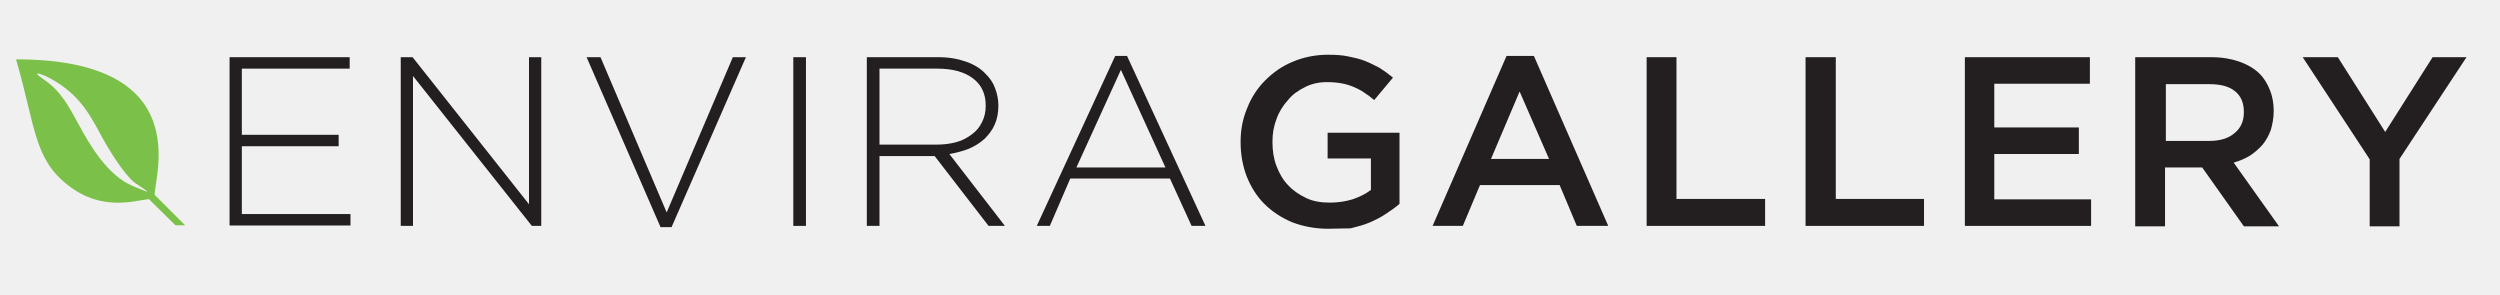
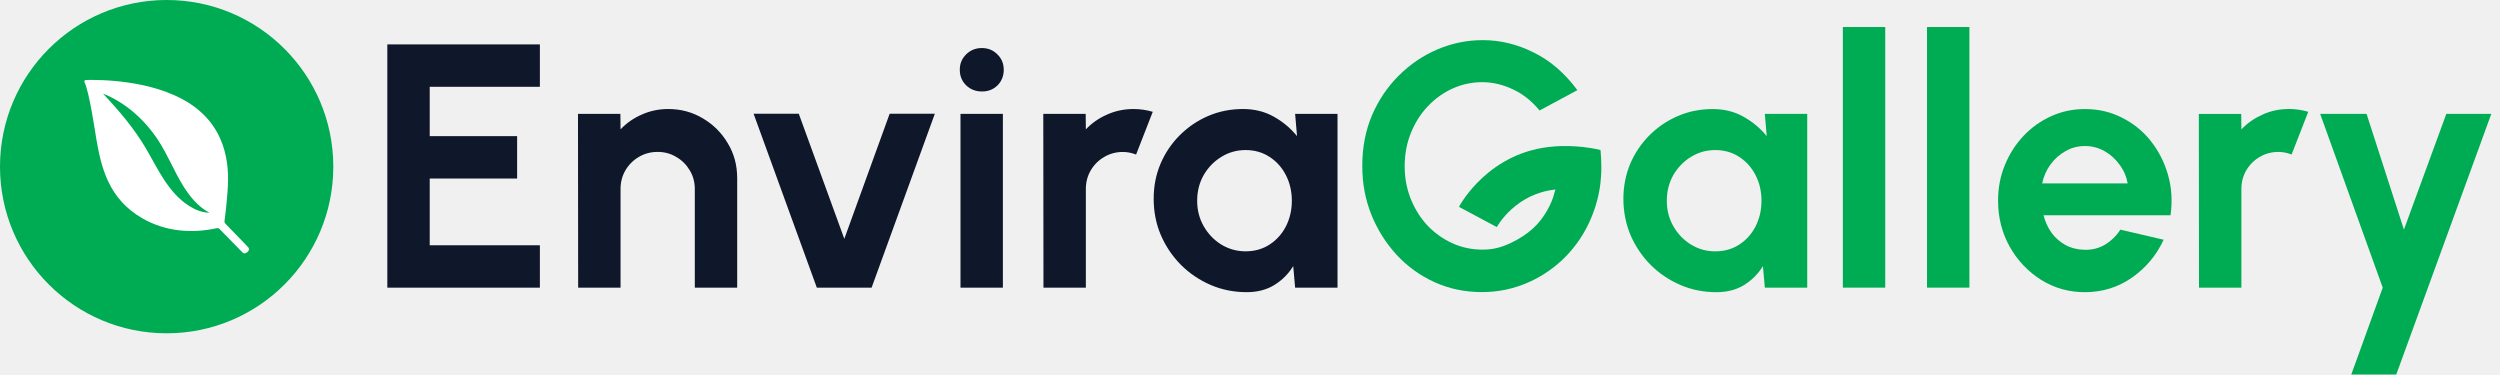
- <svg xmlns="http://www.w3.org/2000/svg" version="1.1" id="Layer_1" x="0px" y="0px" viewBox="0 0 612 72" style="enable-background:new 0 0 612 72;" xml:space="preserve">
-   <style type="text/css">
- 	.st0{fill:#7BC049;}
- 	.st1{fill:#231F20;}
- </style>
-   <g transform="matrix(0.942465,0,0,0.942465,4.40232,15.7483)">
-     <path class="st0" d="M21.5,18.3c2.2,4.1,6.2,10.5,8.9,12.5c2.8,2,5.8,3.5-0.6,0.8c-6.4-2.7-11-10.3-14.1-16.1   C13.3,11.1,11.2,7,6.8,4C2.4,1,7.3,3.1,7.3,3.1C15.4,7.1,18.4,12.5,21.5,18.3 M13,31.4c8.8,6.9,17.2,4,21,3.6l6.9,6.8h2.5l-7.9-7.9   c-0.1-4.7,10.8-35.2-36-35.2C4.6,16.3,4.1,24.5,13,31.4" />
+ <svg xmlns="http://www.w3.org/2000/svg" width="267" height="40" viewBox="0 0 267 40" fill="none">
+   <path d="M41.366 30.72V4.741H57.659V9.268H45.894V14.537H55.229V19.065H45.894V26.192H57.659V30.72H41.366ZM78.732 18.991V30.72H74.205V20.179C74.205 19.45 74.026 18.788 73.666 18.192C73.306 17.586 72.827 17.109 72.218 16.761C71.624 16.401 70.963 16.223 70.231 16.223C69.499 16.223 68.834 16.401 68.225 16.761C67.632 17.109 67.155 17.583 66.795 18.192C66.447 18.785 66.275 19.447 66.275 20.179V30.72H61.747L61.729 12.163H66.257L66.275 13.815C66.906 13.147 67.659 12.621 68.539 12.237C69.419 11.84 70.363 11.643 71.378 11.643C72.725 11.643 73.959 11.978 75.072 12.646C76.186 13.301 77.071 14.187 77.727 15.3C78.394 16.401 78.729 17.632 78.729 18.994L78.732 18.991ZM93.082 30.72H87.237L80.483 12.144H85.309L90.172 25.506L95.016 12.144H99.842L93.088 30.72H93.082ZM102.58 12.163H107.108V30.72H102.58V12.163ZM104.881 9.77C104.213 9.77 103.65 9.555 103.192 9.121C102.734 8.675 102.506 8.118 102.506 7.451C102.506 6.783 102.734 6.245 103.192 5.799C103.65 5.353 104.207 5.131 104.862 5.131C105.517 5.131 106.068 5.353 106.514 5.799C106.972 6.245 107.2 6.795 107.2 7.451C107.2 8.106 106.979 8.675 106.533 9.121C106.087 9.555 105.536 9.77 104.881 9.77ZM111.442 30.72L111.423 12.163H115.951L115.969 13.815C116.6 13.147 117.357 12.621 118.233 12.237C119.113 11.84 120.057 11.643 121.072 11.643C121.752 11.643 122.432 11.742 123.115 11.941L121.334 16.506C120.863 16.322 120.393 16.229 119.925 16.229C119.196 16.229 118.526 16.408 117.92 16.768C117.326 17.115 116.849 17.589 116.489 18.198C116.142 18.791 115.969 19.453 115.969 20.185V30.726H111.442V30.72ZM138.319 12.163H142.847V30.72H138.319L138.116 28.419C137.609 29.247 136.935 29.923 136.092 30.443C135.265 30.951 134.28 31.203 133.142 31.203C131.77 31.203 130.482 30.944 129.282 30.425C128.082 29.905 127.024 29.188 126.108 28.271C125.203 27.355 124.493 26.297 123.973 25.097C123.465 23.898 123.213 22.612 123.213 21.237C123.213 19.862 123.453 18.669 123.936 17.506C124.431 16.343 125.117 15.322 125.997 14.445C126.877 13.566 127.889 12.88 129.039 12.384C130.189 11.889 131.426 11.643 132.752 11.643C133.976 11.643 135.071 11.914 136.037 12.458C137.015 13.003 137.842 13.695 138.522 14.537L138.319 12.163ZM133.032 26.841C133.997 26.841 134.849 26.601 135.594 26.118C136.335 25.635 136.916 24.986 137.338 24.171C137.759 23.344 137.968 22.433 137.968 21.443C137.968 20.453 137.759 19.533 137.338 18.715C136.916 17.887 136.329 17.229 135.575 16.749C134.834 16.266 133.985 16.026 133.035 16.026C132.084 16.026 131.211 16.272 130.417 16.768C129.639 17.25 129.011 17.899 128.544 18.715C128.085 19.53 127.858 20.44 127.858 21.443C127.858 22.446 128.092 23.353 128.562 24.171C129.033 24.986 129.657 25.639 130.435 26.118C131.226 26.601 132.093 26.841 133.035 26.841H133.032Z" fill="#0F172A" />
+   <path d="M188.687 14.541C188.007 13.701 187.176 13.006 186.201 12.462C185.236 11.917 184.141 11.646 182.916 11.646C181.594 11.646 180.354 11.893 179.204 12.388C178.053 12.883 177.038 13.569 176.162 14.449C175.282 15.328 174.596 16.346 174.101 17.509C173.618 18.672 173.378 19.915 173.378 21.24C173.378 22.566 173.63 23.901 174.138 25.101C174.658 26.3 175.368 27.358 176.272 28.275C177.189 29.192 178.247 29.908 179.447 30.428C180.646 30.948 181.932 31.206 183.307 31.206C184.445 31.206 185.429 30.954 186.257 30.447C187.097 29.927 187.773 29.253 188.281 28.422L188.484 30.723H193.012V12.163H188.484L188.687 14.538V14.541ZM187.499 24.172C187.078 24.987 186.497 25.639 185.755 26.119C185.014 26.602 184.159 26.841 183.193 26.841C182.227 26.841 181.388 26.602 180.594 26.119C179.816 25.636 179.188 24.987 178.721 24.172C178.25 23.357 178.016 22.446 178.016 21.443C178.016 20.441 178.244 19.533 178.702 18.715C179.173 17.9 179.797 17.248 180.576 16.768C181.366 16.273 182.24 16.027 183.193 16.027C184.147 16.027 184.993 16.267 185.734 16.749C186.487 17.232 187.075 17.887 187.496 18.715C187.918 19.53 188.127 20.441 188.127 21.443C188.127 22.446 187.918 23.341 187.496 24.172H187.499Z" fill="#00AC53" />
+   <path d="M201.344 2.886H196.816V30.72H201.344V2.886Z" fill="#00AC53" />
+   <path d="M229.72 15.079C228.88 14.015 227.852 13.181 226.641 12.575C225.441 11.957 224.118 11.646 222.67 11.646C221.396 11.646 220.196 11.899 219.071 12.406C217.945 12.914 216.954 13.618 216.102 14.523C215.263 15.415 214.598 16.451 214.115 17.641C213.632 18.816 213.393 20.078 213.393 21.428C213.393 23.221 213.808 24.861 214.635 26.346C215.475 27.832 216.598 29.013 217.994 29.89C219.403 30.769 220.962 31.206 222.67 31.206C224.524 31.206 226.201 30.686 227.699 29.647C229.197 28.595 230.322 27.247 231.076 25.602L226.456 24.525C226.022 25.193 225.478 25.725 224.823 26.122C224.18 26.506 223.463 26.691 222.67 26.678C221.904 26.666 221.215 26.5 220.609 26.177C220.003 25.842 219.501 25.405 219.105 24.861C218.708 24.304 218.425 23.68 218.249 22.987H231.814C232.023 21.502 231.937 20.081 231.556 18.718C231.171 17.358 230.559 16.143 229.72 15.082V15.079ZM218.102 19.588C218.262 18.835 218.56 18.158 218.994 17.564C219.44 16.959 219.978 16.482 220.609 16.134C221.239 15.774 221.925 15.596 222.67 15.596C223.414 15.596 224.103 15.774 224.749 16.134C225.392 16.494 225.93 16.974 226.364 17.583C226.81 18.177 227.099 18.844 227.237 19.588H218.108H218.102Z" fill="#00AC53" />
+   <path d="M261.266 12.163L256.739 24.522L252.749 12.163H247.794L254.475 30.72L251.116 40H255.921L266.071 12.163H261.266Z" fill="#00AC53" />
+   <path d="M210.332 2.886H205.805V30.72H210.332V2.886Z" fill="#00AC53" />
+   <path d="M241.645 12.24C240.765 12.624 240.012 13.15 239.381 13.818L239.363 12.166H234.835L234.853 30.723H239.381V20.182C239.381 19.453 239.553 18.792 239.901 18.195C240.258 17.589 240.735 17.112 241.328 16.765C241.934 16.405 242.602 16.226 243.334 16.226C243.804 16.226 244.275 16.319 244.742 16.503L246.523 11.938C245.844 11.742 245.164 11.64 244.481 11.64C243.466 11.64 242.519 11.837 241.642 12.234L241.645 12.24Z" fill="#00AC53" />
+   <path d="M170.933 16.02C168.349 15.399 165.996 15.642 165.996 15.642C159.063 16.134 155.963 21.818 155.818 22.092L159.86 24.251C159.952 24.082 161.881 20.674 166.132 20.24C166.098 20.244 165.904 21 165.876 21.077C165.766 21.388 165.639 21.692 165.495 21.988C165.169 22.655 164.76 23.282 164.268 23.839C163.631 24.562 162.853 25.143 162.013 25.608C161.112 26.103 160.204 26.491 159.177 26.611C158.897 26.645 158.614 26.66 158.334 26.66C157.184 26.66 156.107 26.432 155.104 25.974C154.102 25.516 153.219 24.885 152.45 24.082C151.696 23.267 151.103 22.32 150.669 21.243C150.235 20.154 150.02 18.998 150.02 17.773C150.02 16.476 150.241 15.282 150.687 14.193C151.133 13.092 151.739 12.139 152.505 11.336C153.283 10.521 154.169 9.887 155.16 9.444C156.163 8.998 157.208 8.776 158.297 8.776C159.386 8.776 160.5 9.029 161.564 9.536C162.64 10.031 163.594 10.785 164.421 11.8L168.466 9.629C167.119 7.811 165.559 6.466 163.791 5.602C162.034 4.722 160.223 4.286 158.353 4.286C156.682 4.286 155.074 4.615 153.526 5.27C151.992 5.925 150.62 6.854 149.408 8.054C148.196 9.253 147.236 10.671 146.532 12.305C145.84 13.938 145.492 15.731 145.492 17.687C145.492 19.644 145.815 21.286 146.458 22.919C147.113 24.541 148.018 25.974 149.168 27.226C150.318 28.462 151.669 29.434 153.213 30.139C154.772 30.843 156.455 31.197 158.26 31.197C159.1 31.197 159.94 31.117 160.764 30.948C162.653 30.56 164.424 29.72 165.944 28.536C167.162 27.589 168.196 26.423 169.001 25.11C169.697 23.971 170.223 22.729 170.567 21.44C170.789 20.61 170.936 19.754 170.985 18.896C171.096 17.567 170.933 16.033 170.933 16.033V16.02Z" fill="#00AC53" />
+   <g clip-path="url(#clip0_162_75869)">
+     <path d="M17.799 35.597C27.628 35.597 35.597 27.628 35.597 17.799C35.597 7.969 27.628 0 17.799 0C7.969 0 0 7.969 0 17.799C0 27.628 7.969 35.597 17.799 35.597Z" fill="#00AC53" />
+     <path d="M26.497 26.393L24.065 23.88C23.998 23.809 23.965 23.712 23.977 23.614C24.032 23.215 24.178 22.067 24.297 20.513C24.443 18.572 24.684 13.862 20.169 10.995C16.254 8.512 10.596 8.503 9.161 8.543C9.042 8.546 8.972 8.671 9.024 8.774C9.539 9.81 10.179 14.21 10.267 14.727C10.803 17.887 11.583 21.226 15.203 23.316C17.646 24.727 20.467 24.961 23.151 24.37C23.258 24.346 23.371 24.379 23.447 24.459L25.899 26.96C25.994 27.057 26.137 27.085 26.259 27.027C26.369 26.975 26.488 26.89 26.558 26.747C26.616 26.628 26.588 26.485 26.497 26.39V26.393ZM20.215 22.003C17.957 20.583 16.848 17.994 15.578 15.842C14.301 13.682 12.747 11.854 10.998 9.999C13.436 10.956 15.486 12.826 16.915 15.011C17.896 16.528 18.603 18.274 19.495 19.742C20.224 20.924 21.107 22.058 22.365 22.716C21.616 22.716 20.86 22.411 20.218 22.006L20.215 22.003Z" fill="white" />
  </g>
-   <path class="st1" d="M56.2,14h29.4v2.8H59.2v16.2h23.7v2.8H59.2v16.6h26.6v2.8H56.2V14z" />
-   <path class="st1" d="M98.1,14h2.9l28.5,36V14h3v41.3h-2.3l-29.1-36.7v36.7h-3V14z" />
-   <path class="st1" d="M143.6,14h3.4l16.2,38l16.2-38h3.2l-18.2,41.6h-2.7L143.6,14z" />
-   <rect x="194.2" y="14" class="st1" width="3.1" height="41.3" />
-   <path class="st1" d="M229.3,35.4c1.7,0,3.3-0.2,4.8-0.6c1.5-0.4,2.7-1.1,3.8-1.9c1.1-0.8,1.9-1.8,2.5-3c0.6-1.2,0.9-2.5,0.9-4v-0.1  c0-2.8-1-5-3.1-6.6c-2.1-1.6-5-2.4-8.8-2.4h-14.1v18.6H229.3z M212.3,14h17.4c2.6,0,4.8,0.4,6.8,1.1c2,0.7,3.6,1.7,4.8,3  c1,1,1.8,2.1,2.3,3.5c0.5,1.3,0.8,2.7,0.8,4.2v0.1c0,1.7-0.3,3.3-0.9,4.6c-0.6,1.4-1.5,2.5-2.5,3.5c-1.1,1-2.4,1.8-3.8,2.4  c-1.5,0.6-3.1,1-4.8,1.3l13.6,17.6H242l-13.2-17.1h-0.1h-13.4v17.1h-3.1V14z" />
-   <path class="st1" d="M285.3,41l-10.9-23.9L263.5,41H285.3z M273,13.7h2.9l19.2,41.6h-3.4l-5.3-11.6h-24.4L257,55.3h-3.2L273,13.7z" />
-   <path class="st1" d="M325.1,56c-3.2,0-6.2-0.6-8.8-1.6c-2.6-1.1-4.9-2.6-6.8-4.5c-1.9-1.9-3.3-4.2-4.3-6.7c-1-2.6-1.5-5.4-1.5-8.4  v-0.1c0-2.9,0.5-5.6,1.6-8.2c1-2.6,2.5-4.9,4.4-6.8c1.9-1.9,4.1-3.5,6.8-4.6c2.6-1.1,5.5-1.7,8.6-1.7c1.8,0,3.5,0.1,4.9,0.4  c1.5,0.3,2.8,0.6,4.1,1.1c1.3,0.5,2.4,1.1,3.6,1.7c1.1,0.7,2.2,1.5,3.3,2.4l-4.6,5.5c-0.8-0.7-1.6-1.3-2.4-1.8  c-0.8-0.6-1.7-1-2.6-1.4c-0.9-0.4-1.9-0.7-3-0.9c-1.1-0.2-2.3-0.3-3.6-0.3c-1.9,0-3.7,0.4-5.3,1.2c-1.6,0.8-3.1,1.8-4.2,3.2  c-1.2,1.3-2.2,2.9-2.8,4.6c-0.7,1.8-1,3.6-1,5.6v0.1c0,2.1,0.3,4.1,1,5.9c0.7,1.8,1.6,3.4,2.9,4.7c1.2,1.3,2.7,2.3,4.4,3.1  c1.7,0.8,3.6,1.1,5.8,1.1c2,0,3.8-0.3,5.5-0.8c1.7-0.6,3.2-1.3,4.5-2.3v-7.7h-10.6v-6.3h17.6v17.4c-1,0.9-2.2,1.7-3.4,2.5  c-1.2,0.8-2.6,1.5-4,2.1c-1.4,0.6-3,1-4.6,1.4C328.6,55.9,326.9,56,325.1,56z" />
-   <path class="st1" d="M379.2,38.9L372,22.4L365,38.9H379.2z M368.8,13.7h6.7l18.2,41.6H386l-4.2-10h-19.5l-4.2,10h-7.4L368.8,13.7z" />
-   <path class="st1" d="M403.1,14h7.3v34.7h21.7v6.6h-29V14z" />
-   <path class="st1" d="M442.1,14h7.3v34.7H471v6.6h-29V14z" />
-   <path class="st1" d="M481,14h30.6v6.5h-23.4v10.7h20.7v6.5h-20.7v11.1h23.7v6.5H481V14z" />
-   <path class="st1" d="M540.8,34.5c2.6,0,4.7-0.6,6.2-1.9c1.5-1.2,2.3-2.9,2.3-5.1v-0.1c0-2.2-0.7-3.9-2.2-5.1  c-1.5-1.2-3.6-1.7-6.3-1.7h-10.6v13.9H540.8z M522.9,14h18.4c2.6,0,4.9,0.4,6.9,1.1c2,0.7,3.7,1.7,5,3c1.1,1.1,1.9,2.5,2.5,4  c0.6,1.5,0.9,3.2,0.9,5v0.1c0,1.7-0.3,3.2-0.7,4.6c-0.5,1.4-1.2,2.6-2,3.6c-0.9,1-1.9,1.9-3.1,2.7c-1.2,0.7-2.5,1.3-4,1.7l11.1,15.6  h-8.6l-10.2-14.4h-0.1h-9v14.4h-7.3V14z" />
-   <path class="st1" d="M580.1,39l-16.4-25h8.6l11.6,18.3L595.5,14h8.3l-16.4,24.9v16.5h-7.3V39z" />
+   <defs>
+     <clipPath id="clip0_162_75869">
+       <rect width="35.594" height="35.594" fill="white" />
+     </clipPath>
+   </defs>
</svg>
